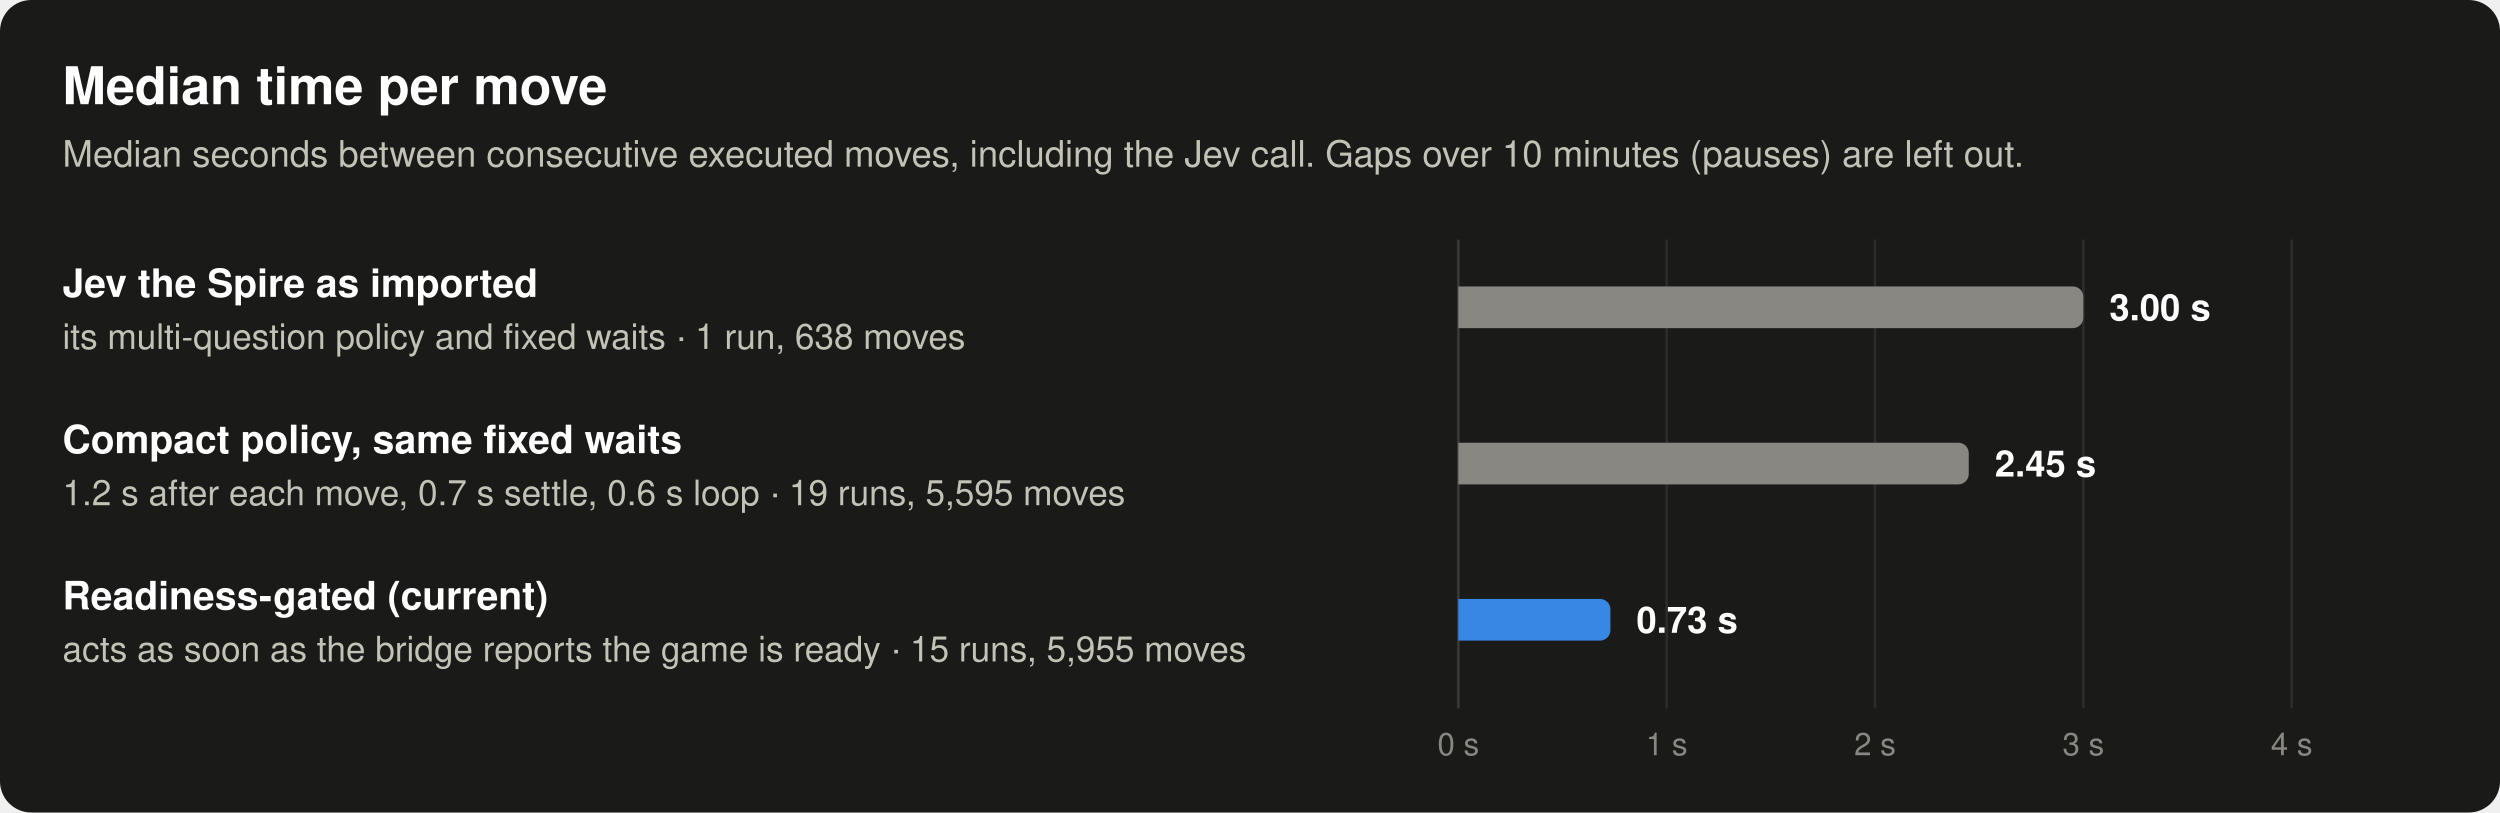
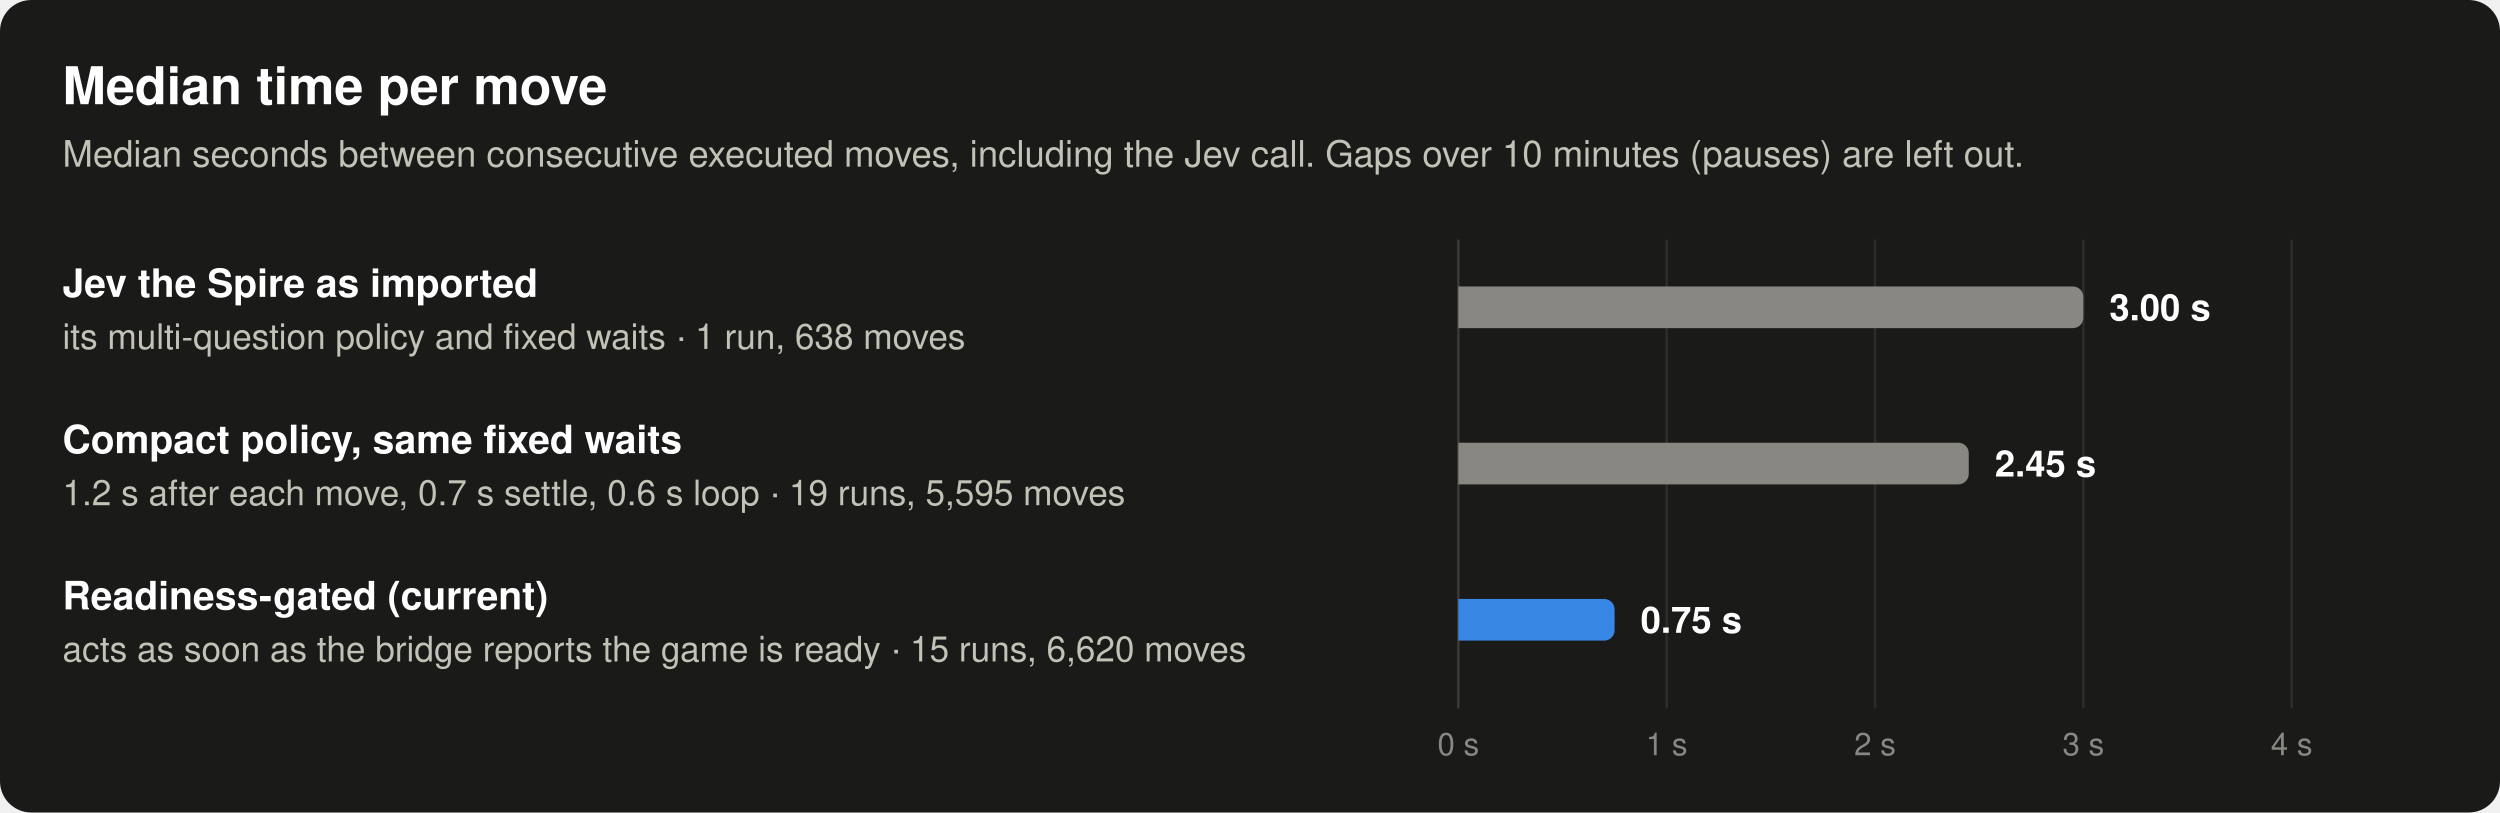
<svg xmlns="http://www.w3.org/2000/svg" width="960" height="312" viewBox="0 0 960 312" role="img" aria-labelledby="t d" font-family="system-ui, -apple-system, 'Segoe UI', Helvetica, Arial, sans-serif">
  <rect width="960" height="312" rx="12" fill="#1a1a19" />
  <text x="24" y="40" font-size="20" font-weight="600" fill="#ffffff" text-anchor="start">Median time per move</text>
  <text x="24" y="64" font-size="14" font-weight="400" fill="#c3c2b7" text-anchor="start">Median seconds between consecutive executed moves, including the Jev call. Gaps over 10 minutes (pauses) are left out.</text>
  <line x1="560" y1="92" x2="560" y2="272" stroke="#383835" stroke-width="1" />
  <line x1="640" y1="92" x2="640" y2="272" stroke="#2c2c2a" stroke-width="1" />
  <line x1="720" y1="92" x2="720" y2="272" stroke="#2c2c2a" stroke-width="1" />
  <line x1="800" y1="92" x2="800" y2="272" stroke="#2c2c2a" stroke-width="1" />
  <line x1="880" y1="92" x2="880" y2="272" stroke="#2c2c2a" stroke-width="1" />
  <text x="24" y="114" font-size="15" font-weight="600" fill="#ffffff" text-anchor="start">Jev the Spire as imported</text>
  <text x="24" y="134" font-size="13.5" font-weight="400" fill="#c3c2b7" text-anchor="start">its multi-question policy and fixed waits · 1 run, 638 moves</text>
  <path d="M560,110 H796 A4,4 0 0 1 800,114 V122 A4,4 0 0 1 796,126 H560 Z" fill="#898781" fill-opacity="1" />
  <text x="810" y="123" font-size="14" font-weight="600" fill="#ffffff" text-anchor="start">3.00 s</text>
  <text x="24" y="174" font-size="15" font-weight="600" fill="#ffffff" text-anchor="start">Compact policy, same fixed waits</text>
  <text x="24" y="194" font-size="13.5" font-weight="400" fill="#c3c2b7" text-anchor="start">1.2 s after each move, 0.7 s settle, 0.6 s loop · 19 runs, 5,595 moves</text>
  <path d="M560,170 H752 A4,4 0 0 1 756,174 V182 A4,4 0 0 1 752,186 H560 Z" fill="#898781" fill-opacity="1" />
  <text x="766" y="183" font-size="14" font-weight="600" fill="#ffffff" text-anchor="start">2.45 s</text>
  <text x="24" y="234" font-size="15" font-weight="600" fill="#ffffff" text-anchor="start">Readiness-gated (current)</text>
-   <text x="24" y="254" font-size="13.5" font-weight="400" fill="#c3c2b7" text-anchor="start">acts as soon as the bridge reports the game is ready · 15 runs, 5,955 moves</text>
-   <path d="M560,230 H614.4 A4,4 0 0 1 618.4,234 V242 A4,4 0 0 1 614.4,246 H560 Z" fill="#3987e5" fill-opacity="1" />
-   <text x="628.4" y="243" font-size="14" font-weight="600" fill="#ffffff" text-anchor="start">0.73 s</text>
+   <text x="24" y="254" font-size="13.5" font-weight="400" fill="#c3c2b7" text-anchor="start">acts as soon as the bridge reports the game is ready · 15 runs, 6,620 moves</text>
+   <path d="M560,230 H616 A4,4 0 0 1 620,234 V242 A4,4 0 0 1 616,246 H560 Z" fill="#3987e5" fill-opacity="1" />
+   <text x="630" y="243" font-size="14" font-weight="600" fill="#ffffff" text-anchor="start">0.75 s</text>
  <text x="560" y="290" font-size="12" font-weight="400" fill="#898781" text-anchor="middle">0 s</text>
  <text x="640" y="290" font-size="12" font-weight="400" fill="#898781" text-anchor="middle">1 s</text>
  <text x="720" y="290" font-size="12" font-weight="400" fill="#898781" text-anchor="middle">2 s</text>
  <text x="800" y="290" font-size="12" font-weight="400" fill="#898781" text-anchor="middle">3 s</text>
  <text x="880" y="290" font-size="12" font-weight="400" fill="#898781" text-anchor="middle">4 s</text>
</svg>
